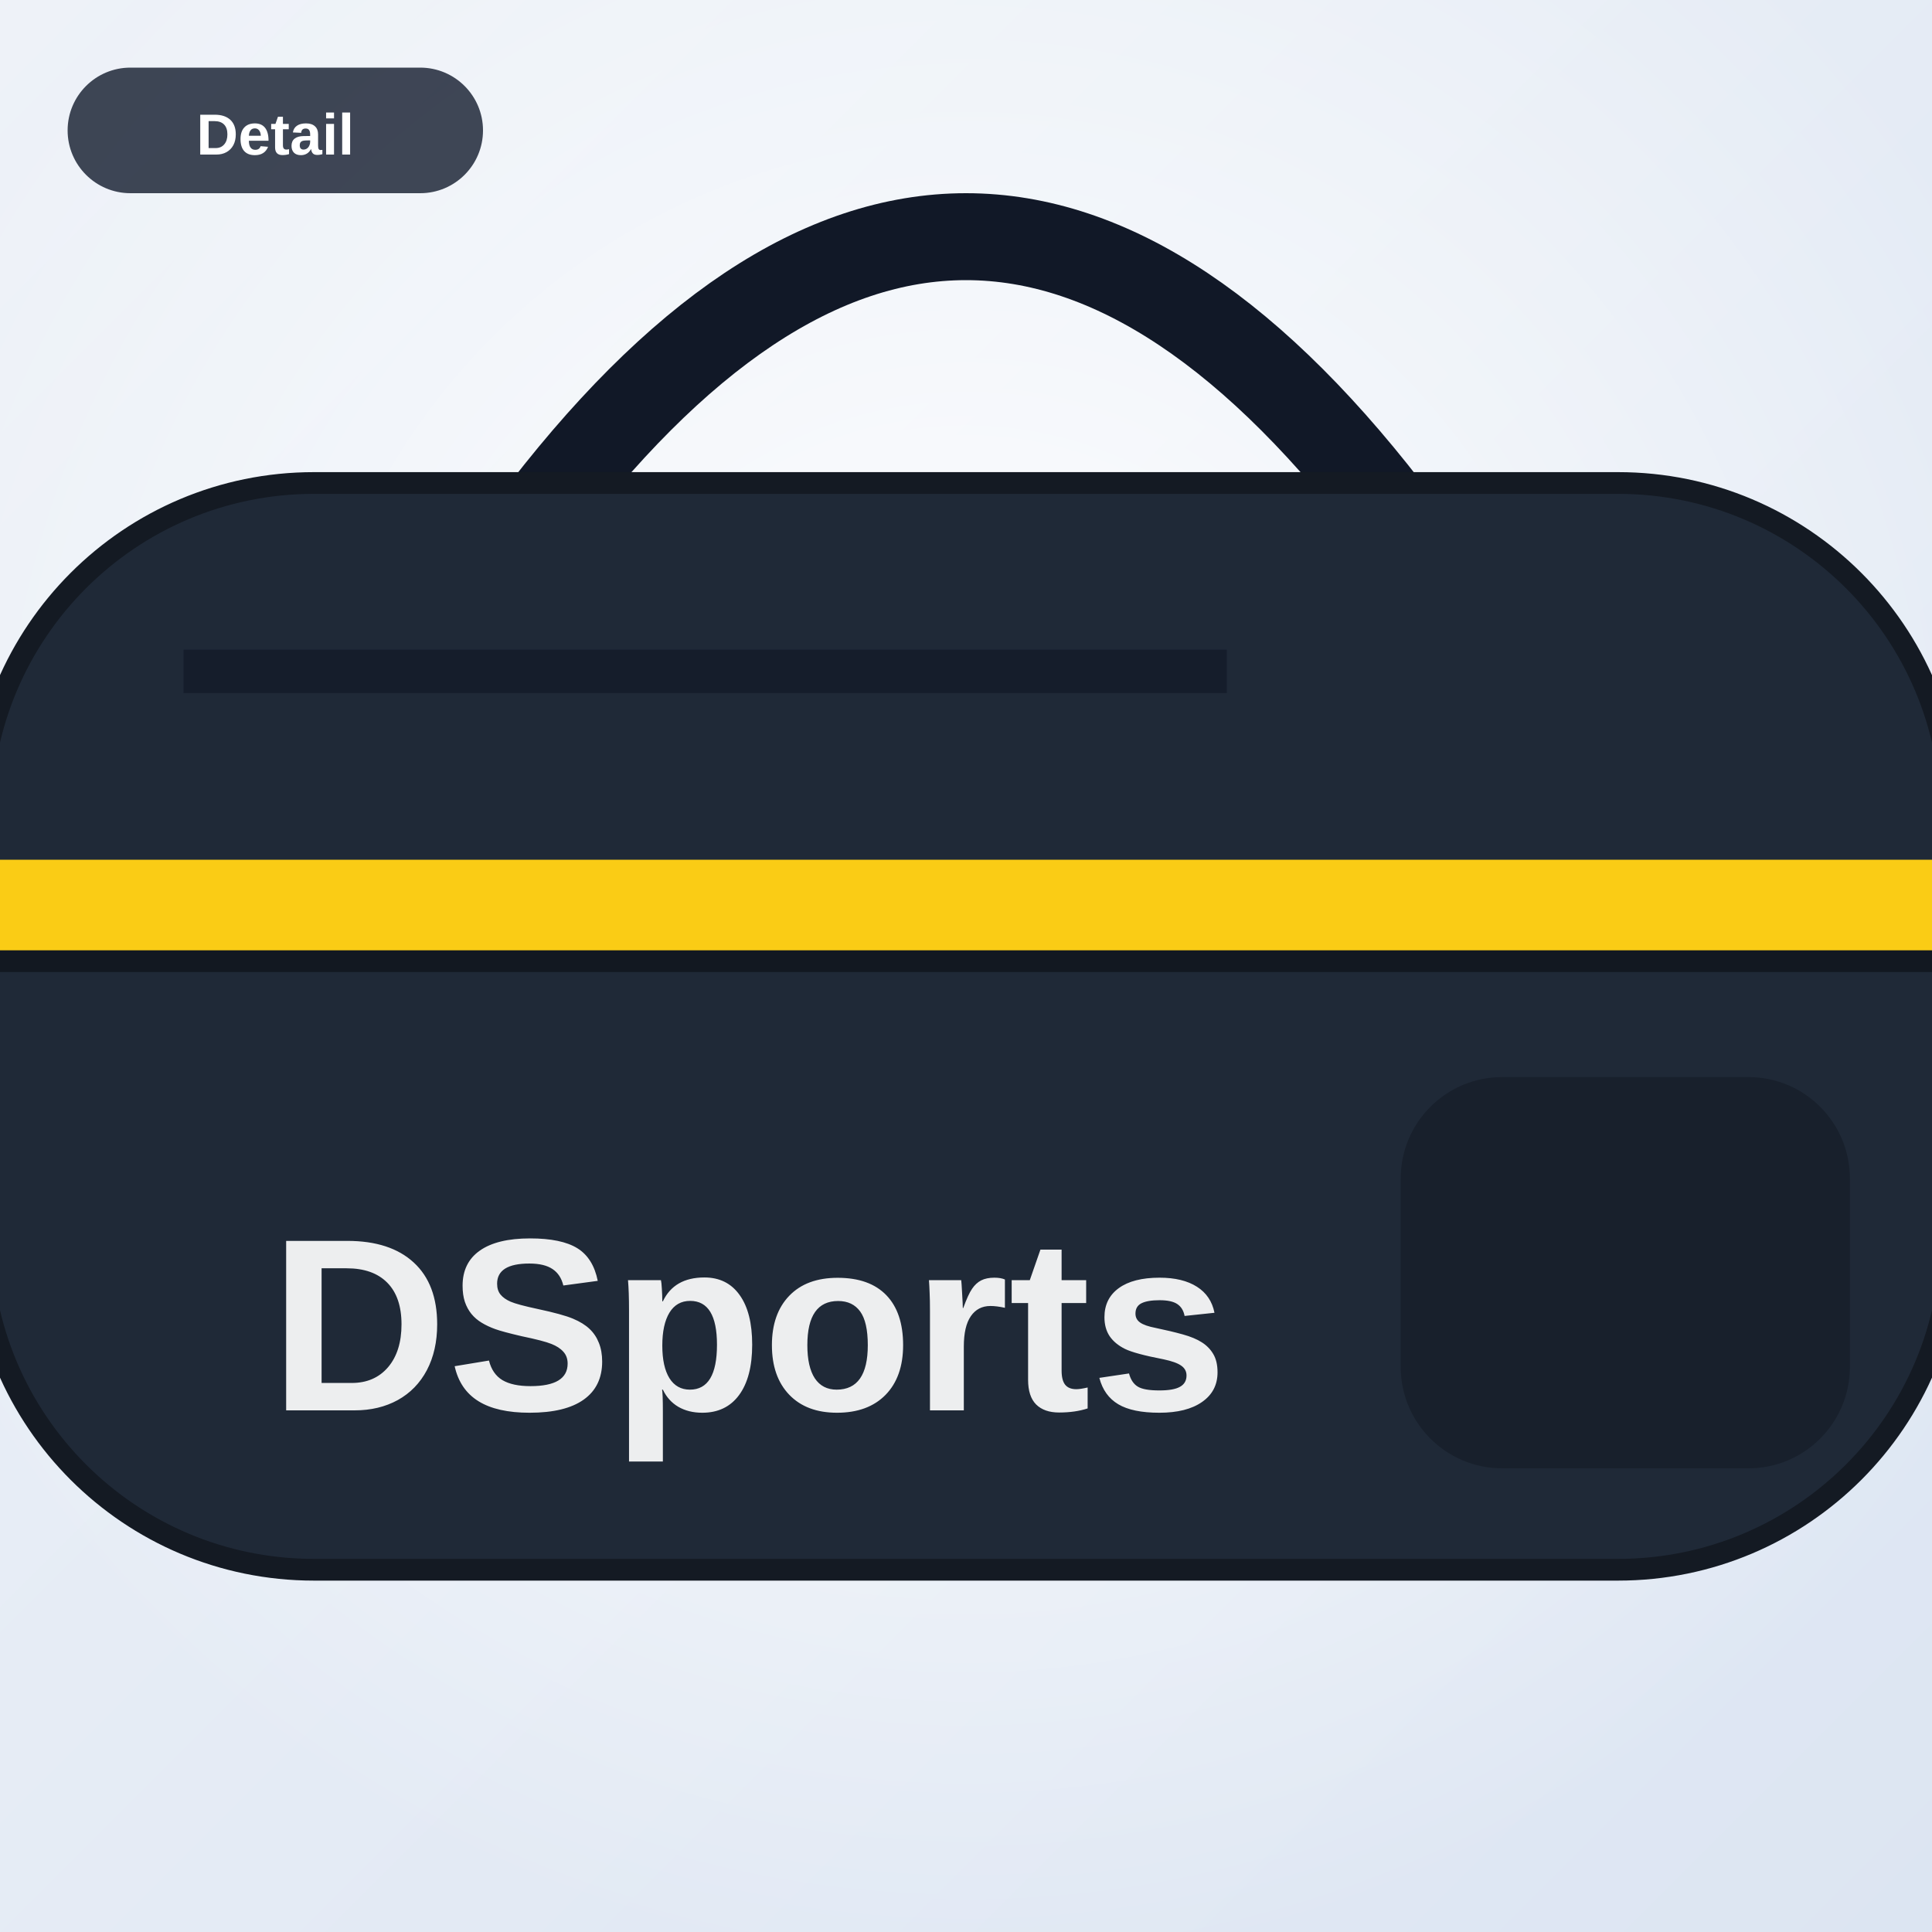
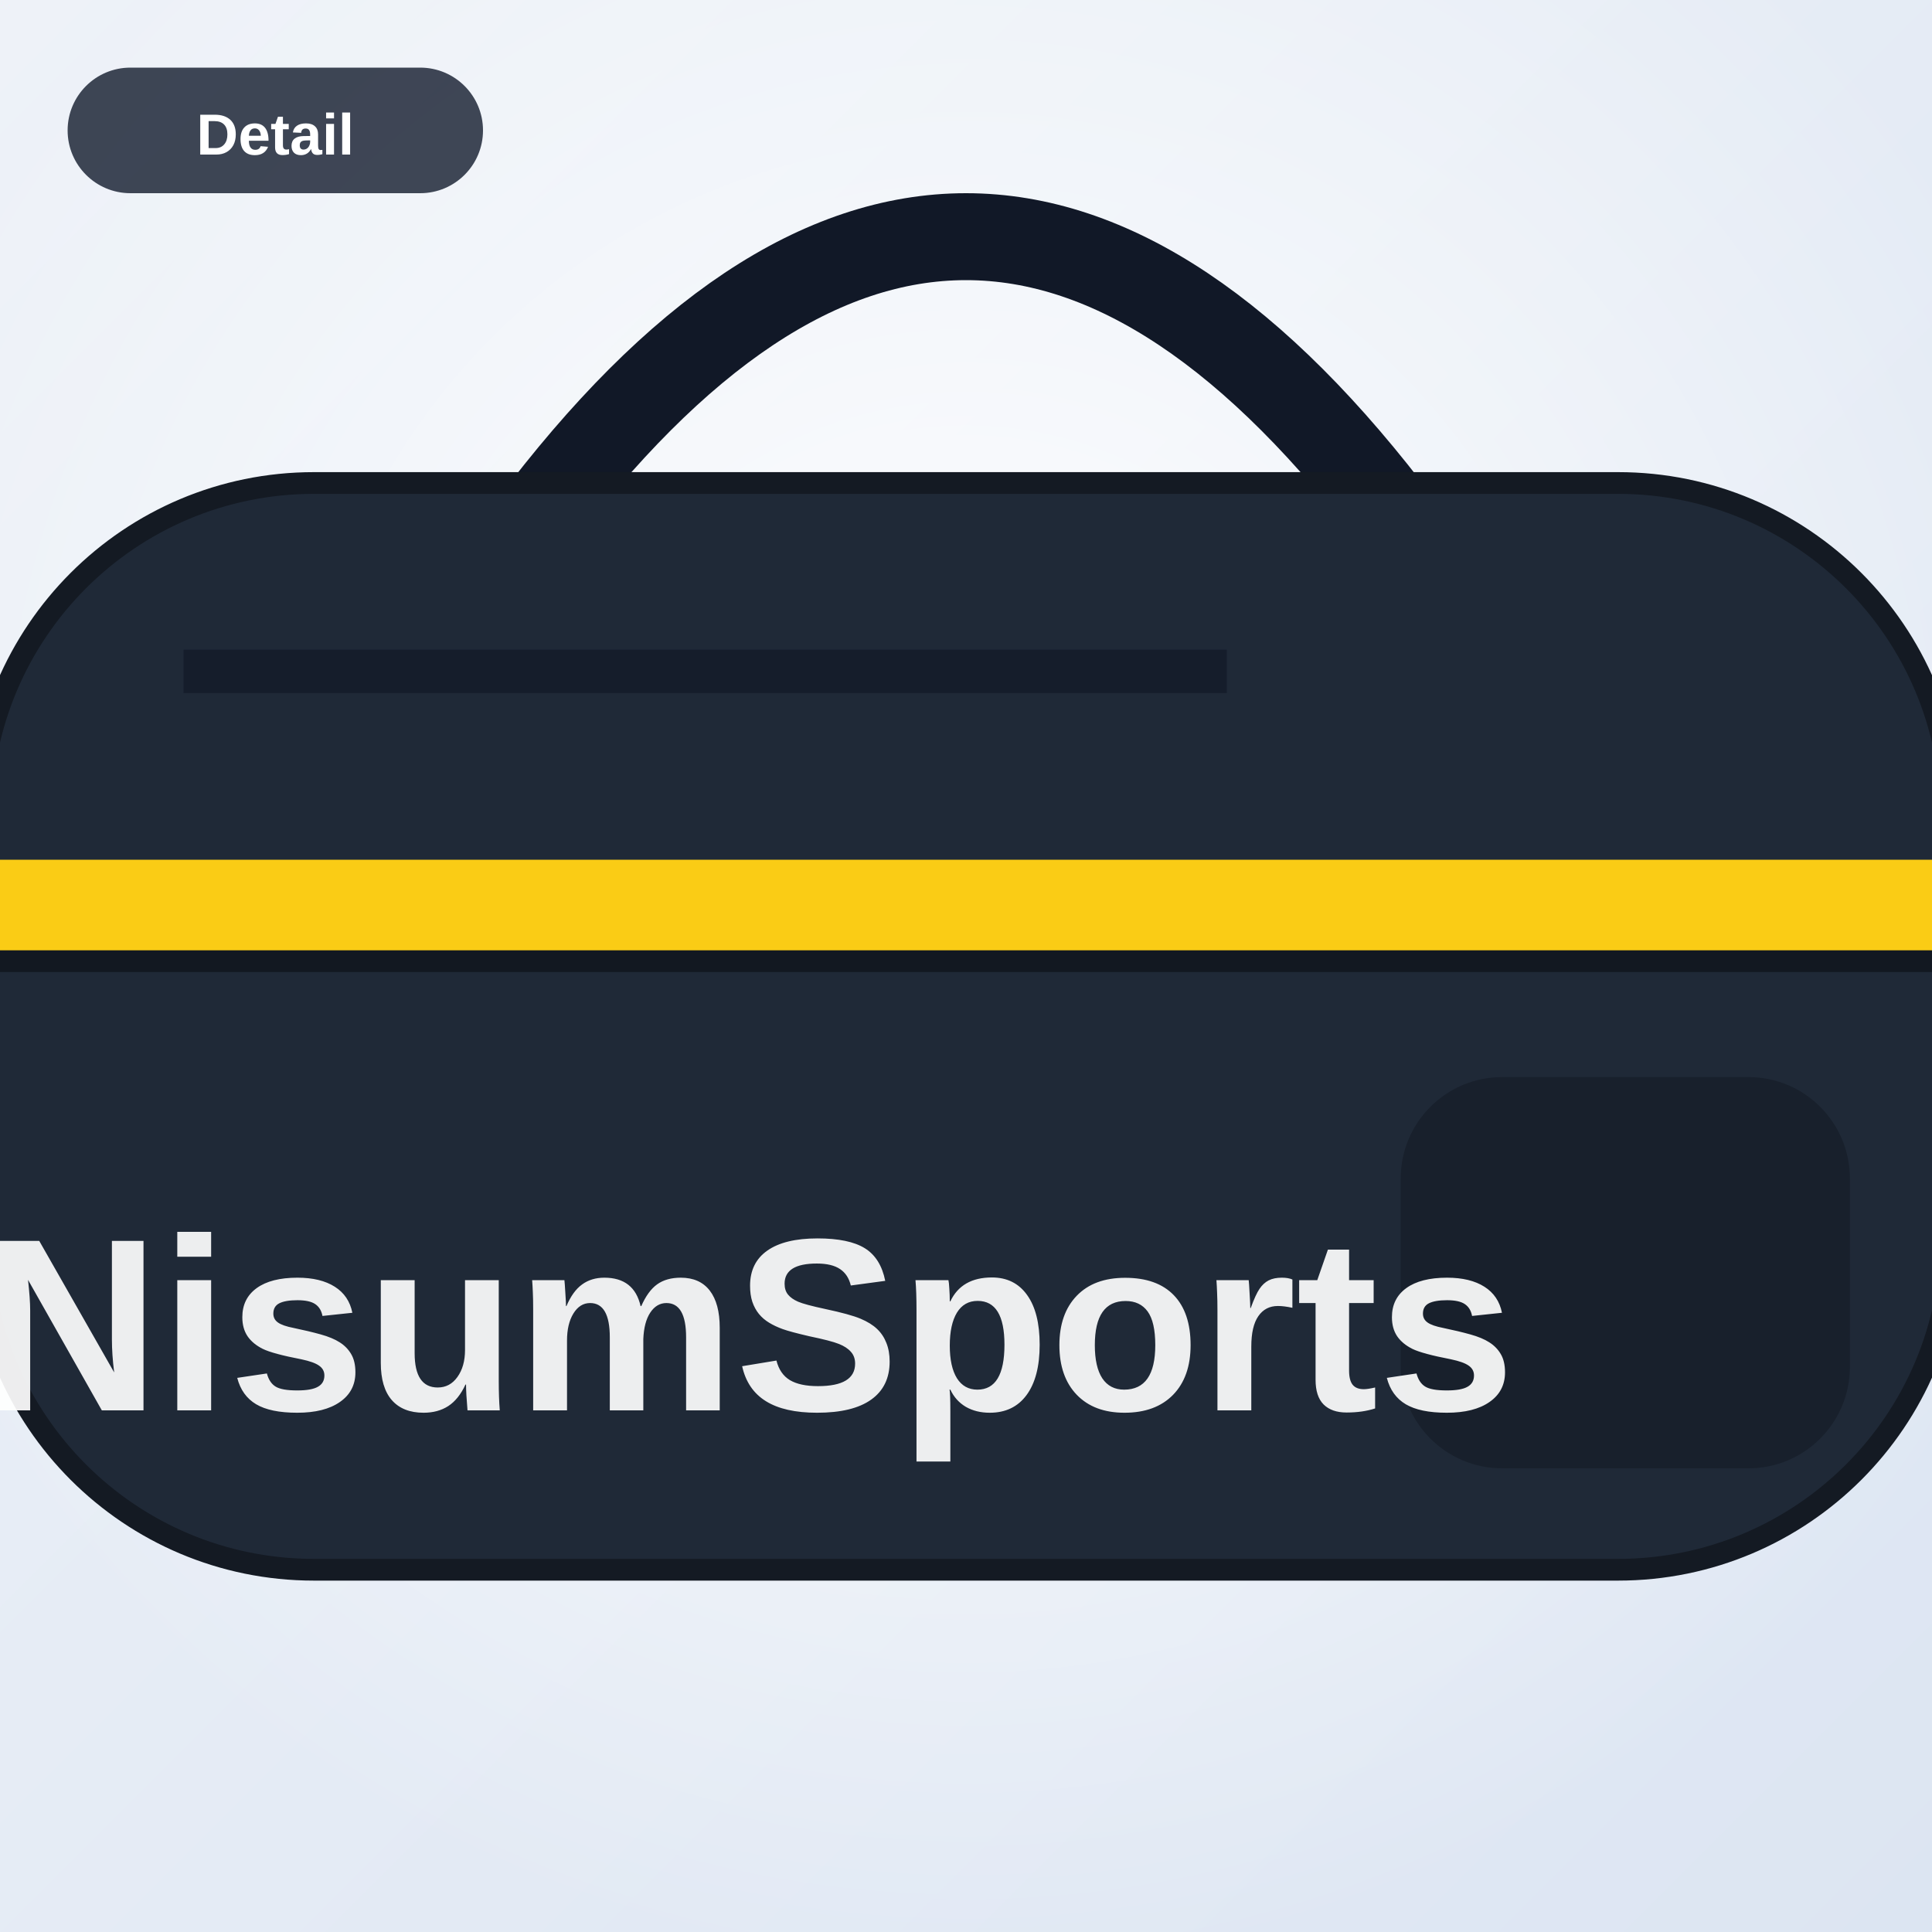
<svg xmlns="http://www.w3.org/2000/svg" viewBox="0 0 400 400" width="400" height="400" role="img" aria-label="product illustration">
  <defs>
    <linearGradient id="bg" x1="0" y1="0" x2="1" y2="1">
      <stop offset="0" stop-color="#EEF2F8" />
      <stop offset="1" stop-color="#DCE5F2" />
    </linearGradient>
    <linearGradient id="wood" x1="0" y1="0" x2="1" y2="0">
      <stop offset="0" stop-color="#F2D9A8" />
      <stop offset=".5" stop-color="#E4BE80" />
      <stop offset="1" stop-color="#C99A58" />
    </linearGradient>
    <radialGradient id="spot" cx=".5" cy=".42" r=".6">
      <stop offset="0" stop-color="#FFFFFF" stop-opacity=".95" />
      <stop offset="1" stop-color="#FFFFFF" stop-opacity="0" />
    </radialGradient>
  </defs>
  <rect width="400" height="400" fill="url(#bg)" />
  <rect width="400" height="400" fill="url(#spot)" />
  <g transform="translate(200 214) scale(1.5) translate(-200 -200)">
    <path d="M140 130Q200 50 260 130" stroke="#111827" stroke-width="12" fill="none" />
    <rect x="64" y="124" width="272" height="150" rx="46" fill="#1F2937" stroke="#141A23" stroke-width="3" />
    <rect x="64" y="176" width="272" height="14" fill="#FACC15" />
    <path d="M64 190H336" stroke="#121821" stroke-width="3" />
    <rect x="260" y="206" width="62" height="54" rx="14" fill="#18202C" />
    <path d="M92 150H236" stroke="#111827" stroke-width="6" opacity=".7" />
-     <text x="170" y="252" font-size="34" font-family="Arial" font-weight="800" text-anchor="middle" fill="#FFFFFF" opacity=".92">DSports</text>
+     <text x="170" y="252" font-size="34" font-family="Arial" font-weight="800" text-anchor="middle" fill="#FFFFFF" opacity=".92">NisumSports</text>
  </g>
  <g>
    <rect x="14" y="14" width="86" height="26" rx="13" fill="#0B1426" opacity=".78" />
    <text x="57" y="32" font-size="12" font-family="Arial" font-weight="700" text-anchor="middle" fill="#FFFFFF">Detail</text>
  </g>
</svg>
